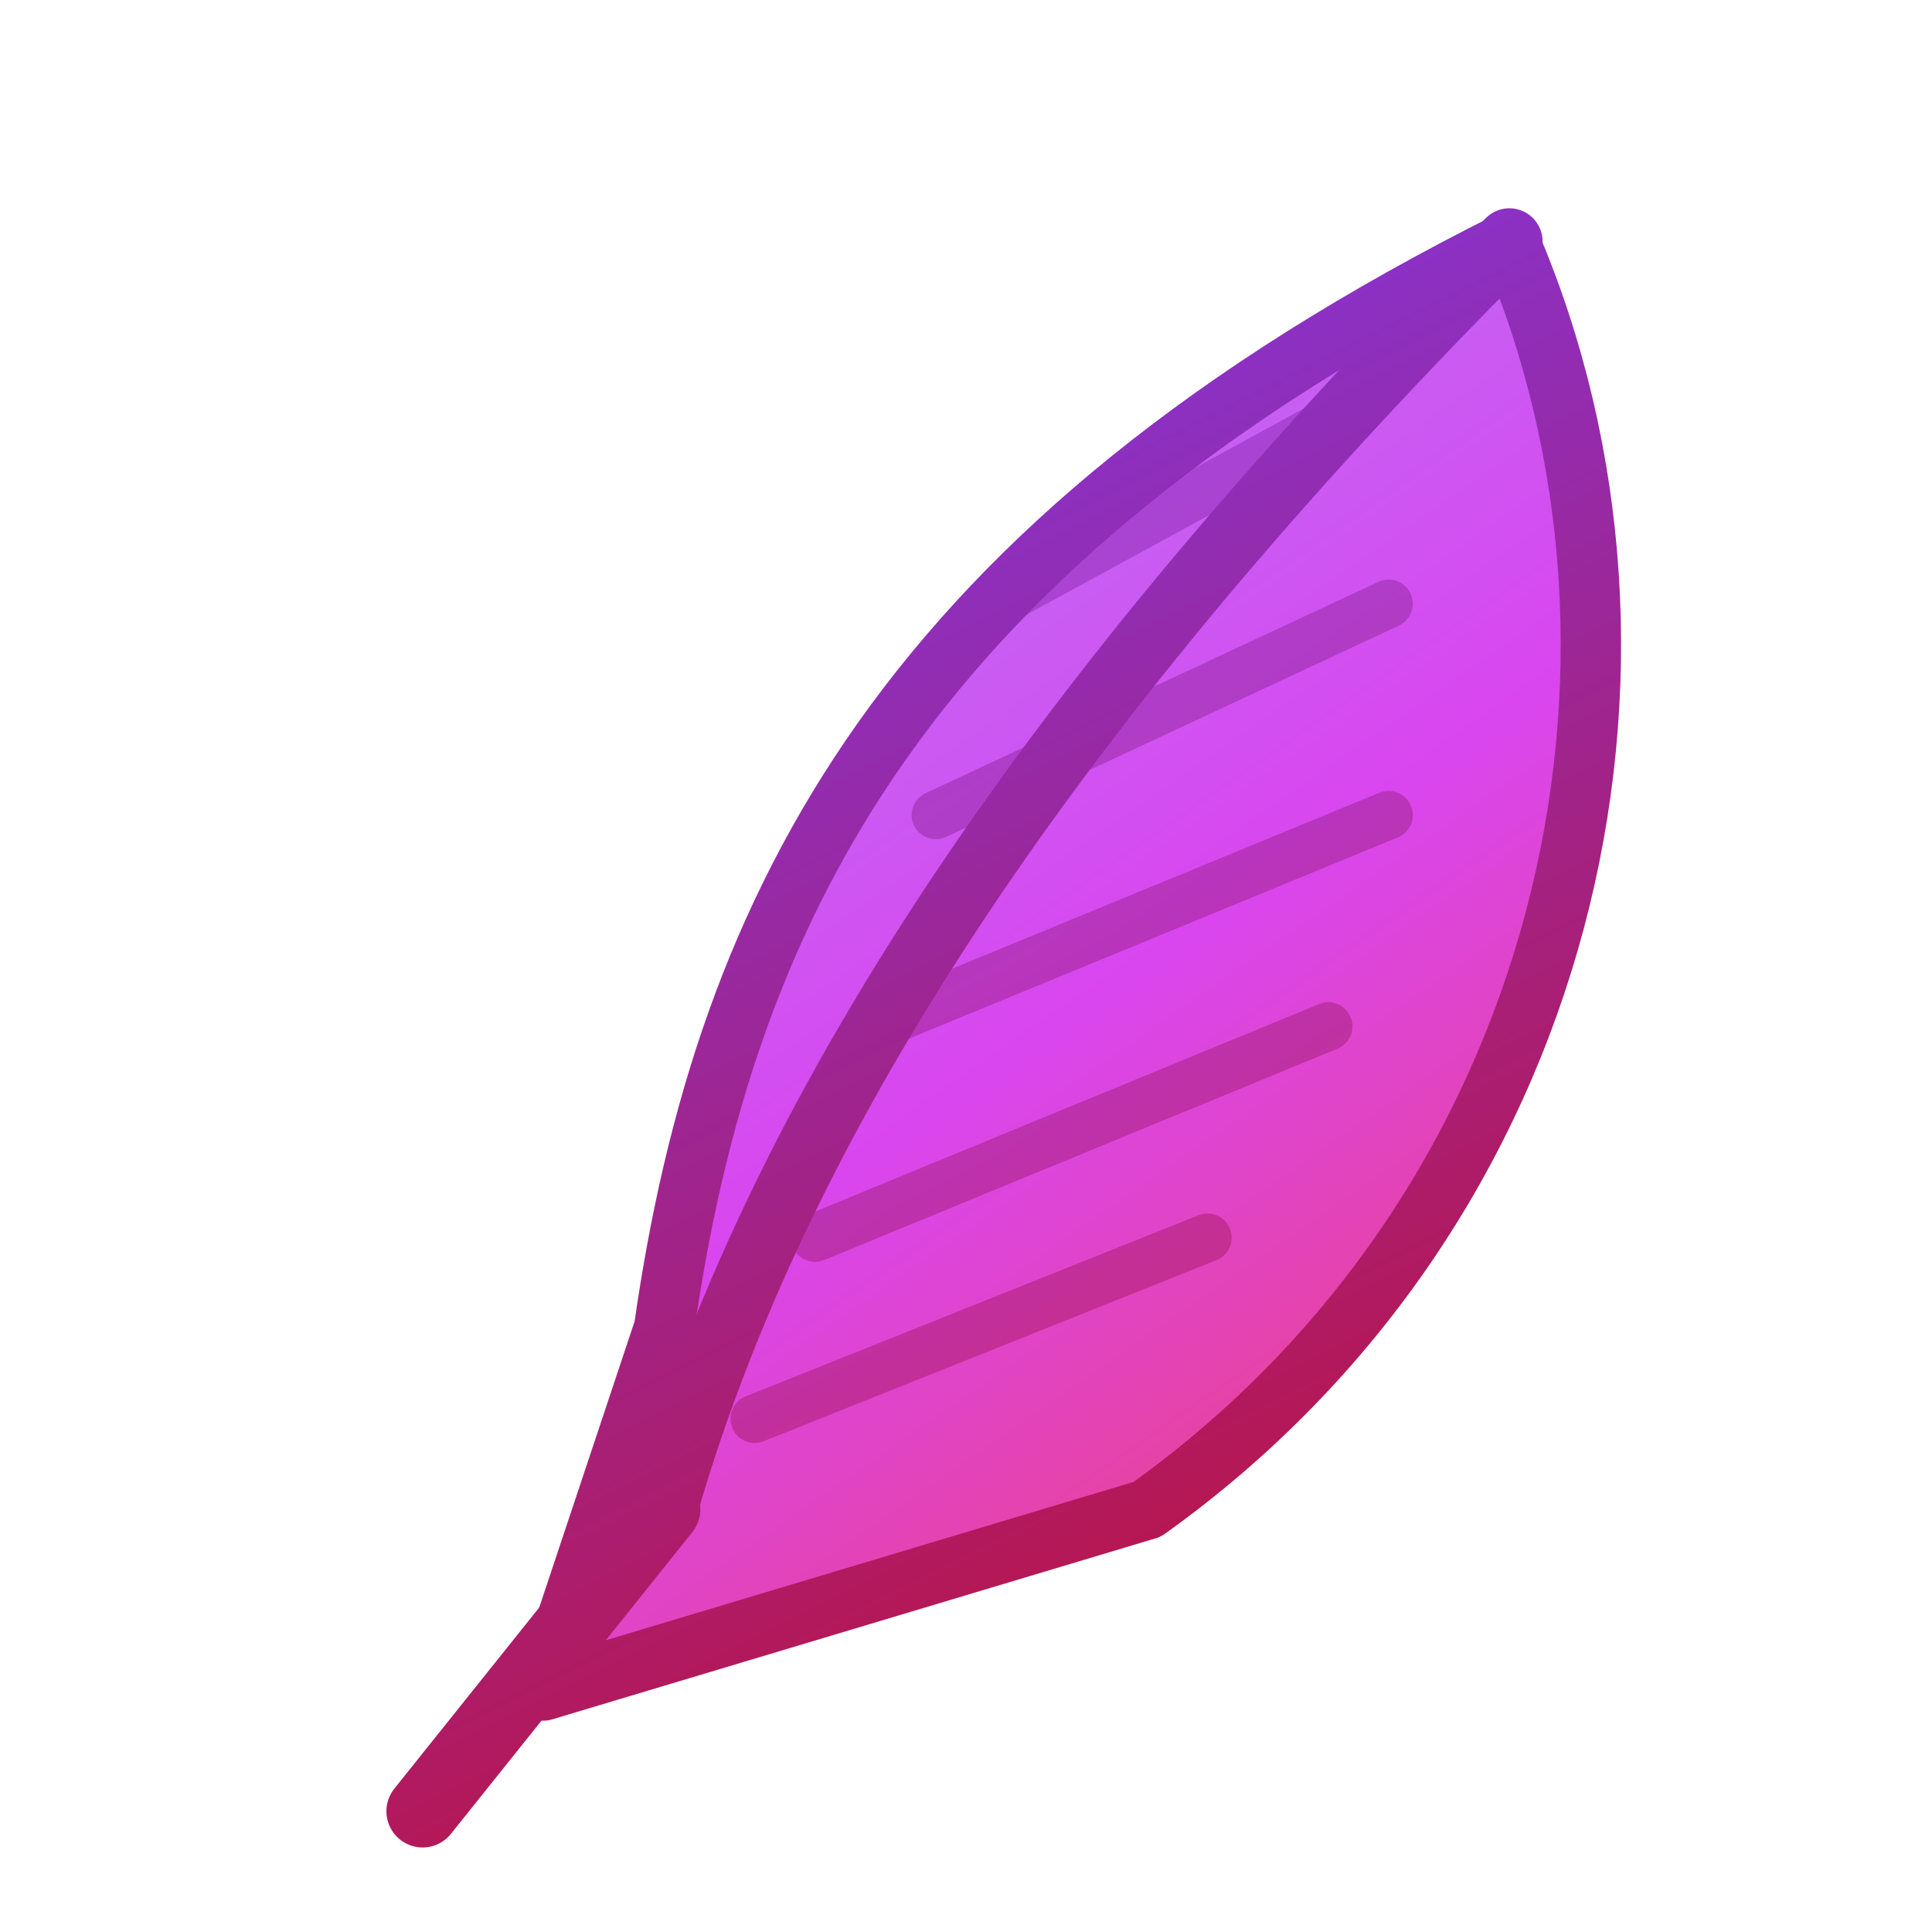
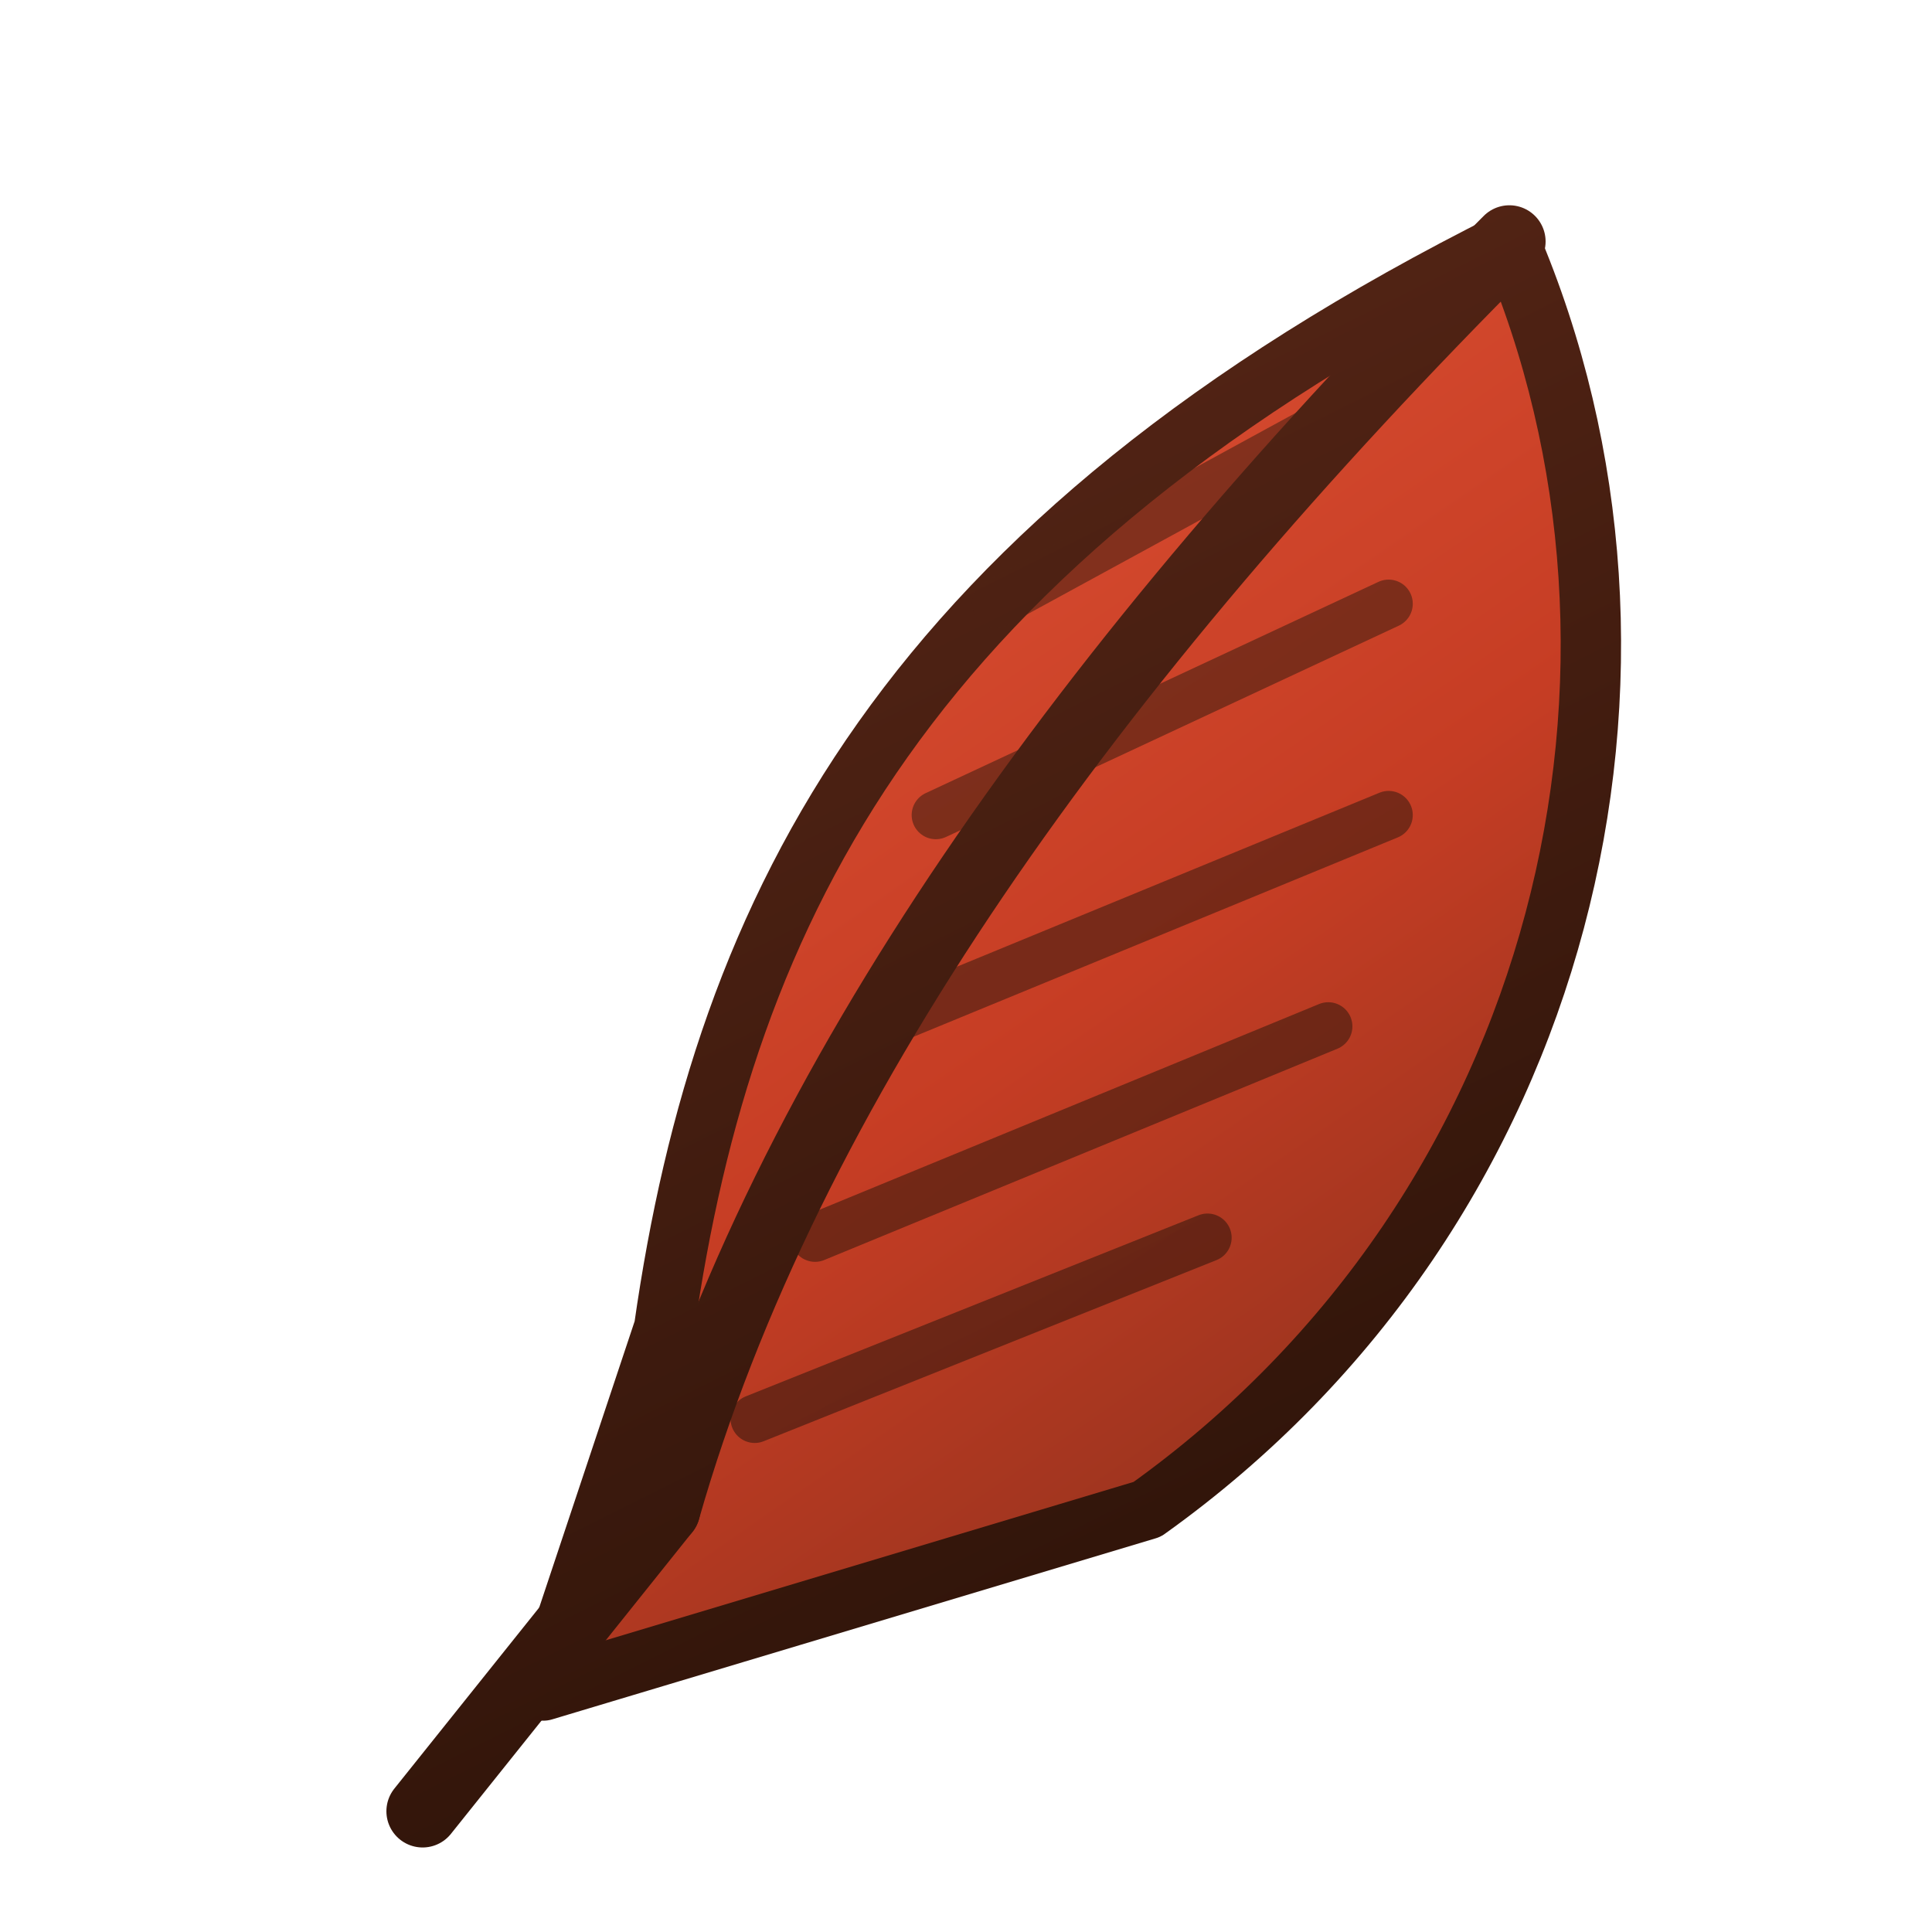
<svg xmlns="http://www.w3.org/2000/svg" viewBox="0 0 64 64" fill="none">
  <defs>
    <linearGradient id="featherGrad" x1="14" y1="6" x2="50" y2="58" gradientUnits="userSpaceOnUse">
-       <stop offset="0%" stop-color="#a78bfa" />
-       <stop offset="55%" stop-color="#d946ef" />
-       <stop offset="100%" stop-color="#f43f5e" />
+       <stop offset="0%" stop-color="#e85a3c" />
+       <stop offset="55%" stop-color="#c63d24" />
+       <stop offset="100%" stop-color="#7a2d1a" />
    </linearGradient>
    <linearGradient id="rachis" x1="20" y1="8" x2="44" y2="56" gradientUnits="userSpaceOnUse">
-       <stop offset="0%" stop-color="#7c3aed" />
-       <stop offset="100%" stop-color="#be123c" />
+       <stop offset="0%" stop-color="#5c2818" />
+       <stop offset="100%" stop-color="#2b1208" />
    </linearGradient>
  </defs>
  <path d="M50 8 C 56 22 52 40 38 50 L 18 56 L 22 44 C 24 30 30 18 50 8 Z" fill="url(#featherGrad)" stroke="url(#rachis)" stroke-width="2" stroke-linejoin="round" />
-   <g stroke="url(#rachis)" stroke-width="1.6" stroke-linecap="round" opacity="0.55">
+   <g stroke="url(#rachis)" stroke-width="1.6" stroke-linecap="round" opacity="0.6">
    <line x1="44" y1="14" x2="33" y2="20" />
    <line x1="46" y1="20" x2="31" y2="27" />
    <line x1="46" y1="27" x2="29" y2="34" />
    <line x1="44" y1="34" x2="27" y2="41" />
    <line x1="40" y1="41" x2="25" y2="47" />
  </g>
-   <path d="M50 8 C 36 22 26 36 22 50" stroke="url(#rachis)" stroke-width="2.2" stroke-linecap="round" fill="none" />
+   <path d="M50 8 C 36 22 26 36 22 50" stroke="url(#rachis)" stroke-width="2.4" stroke-linecap="round" fill="none" />
  <path d="M22 50 L 14 60" stroke="url(#rachis)" stroke-width="2.4" stroke-linecap="round" />
</svg>
